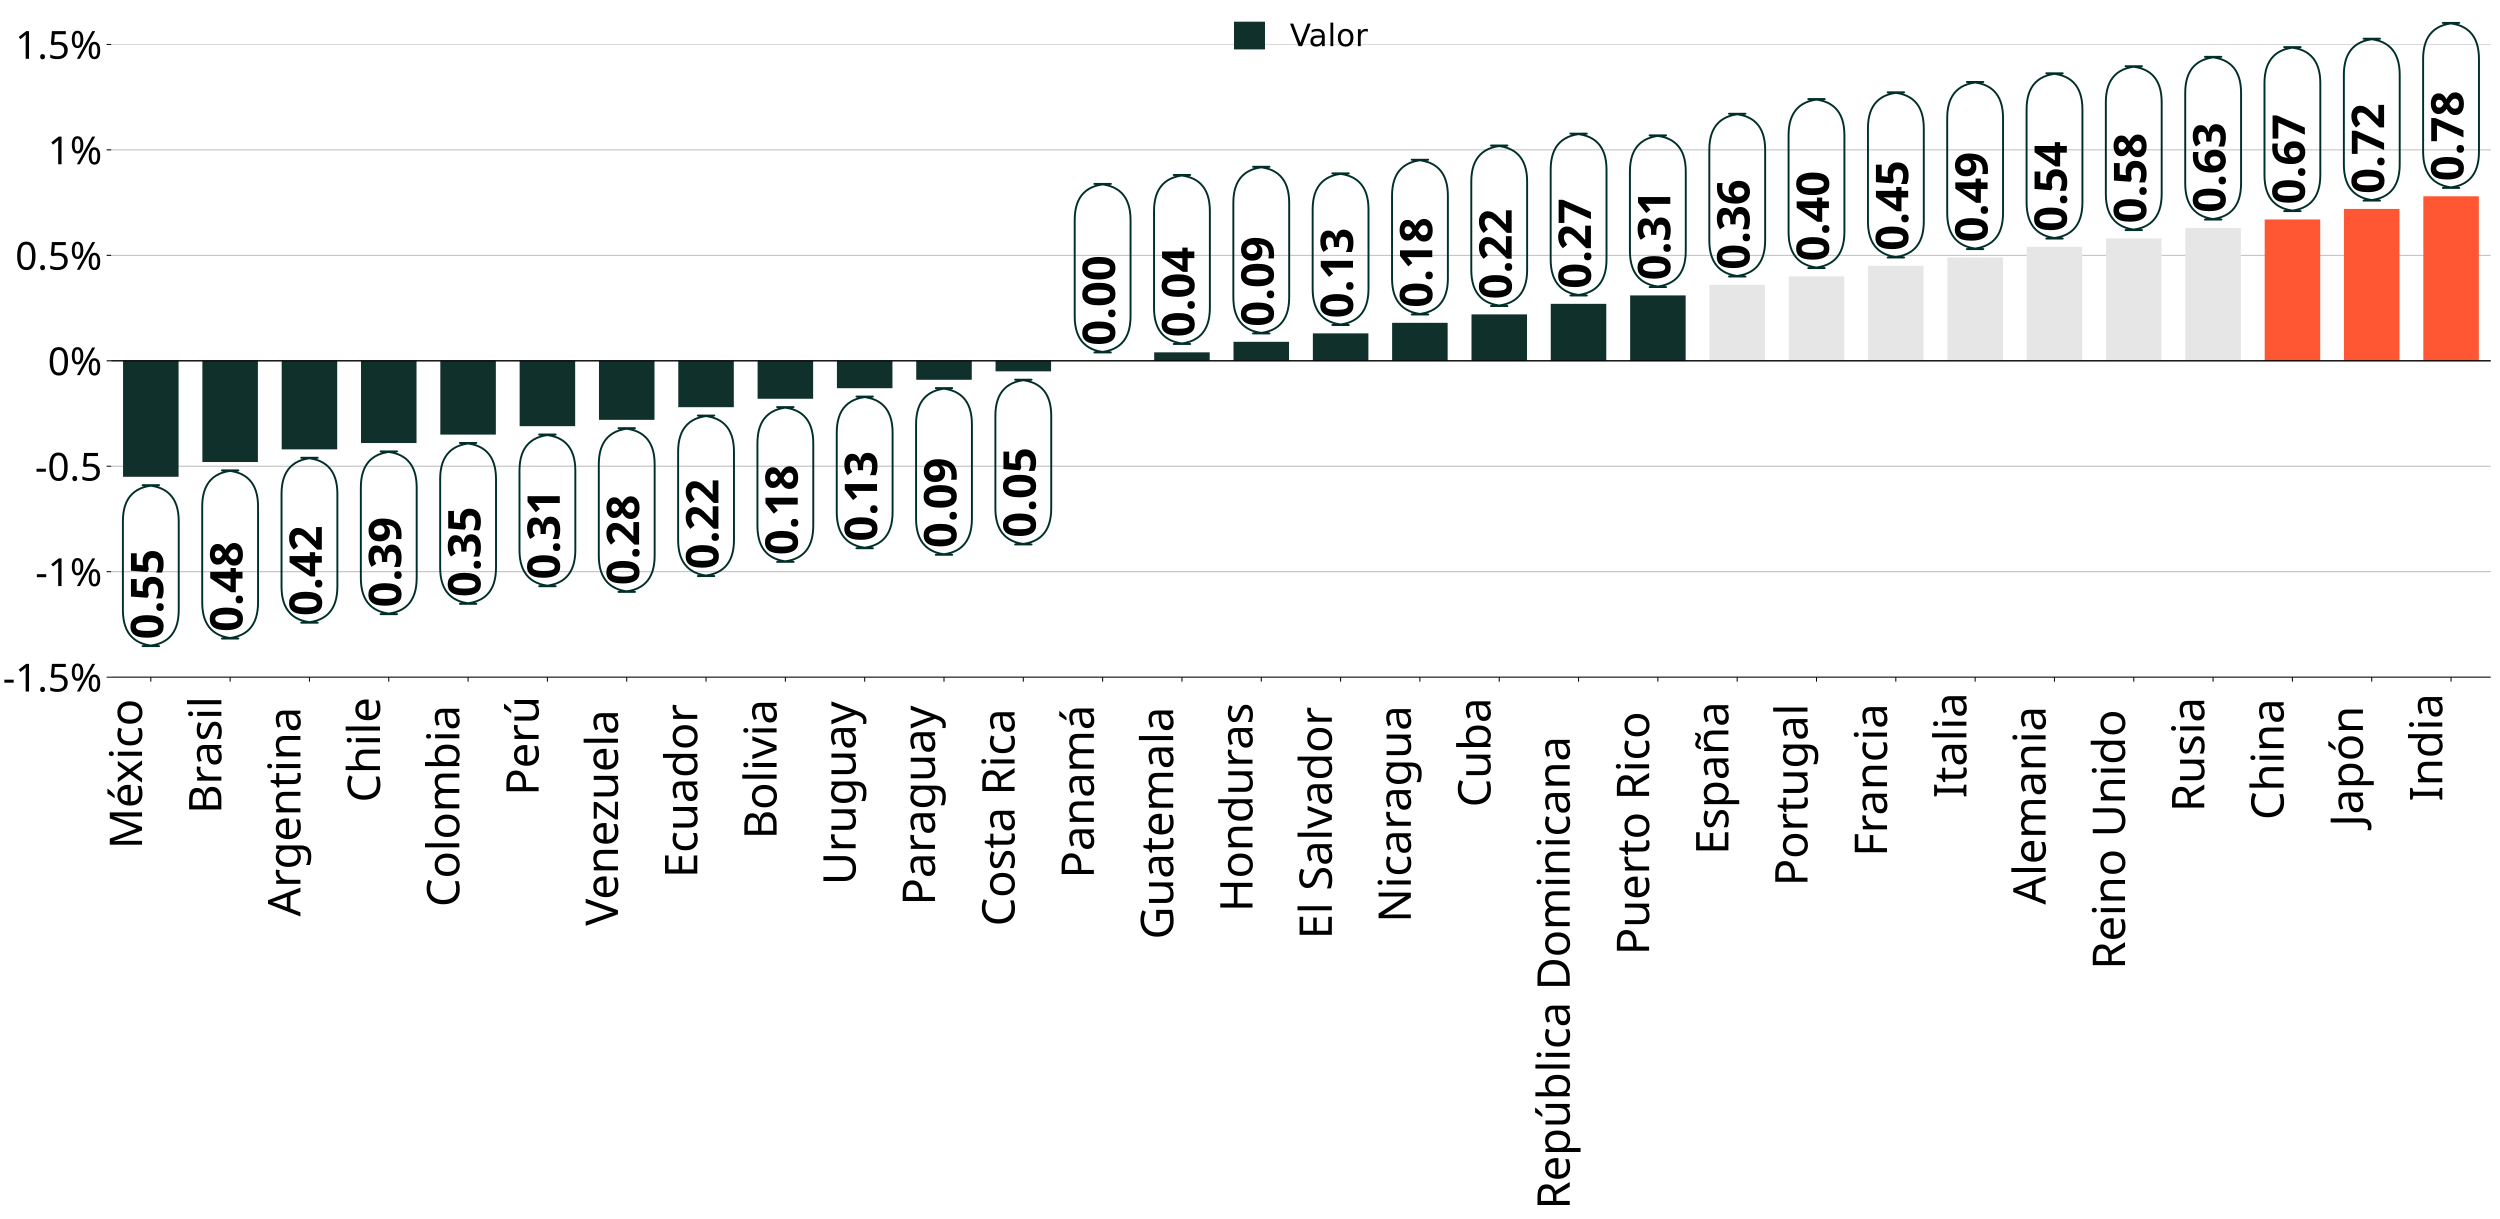
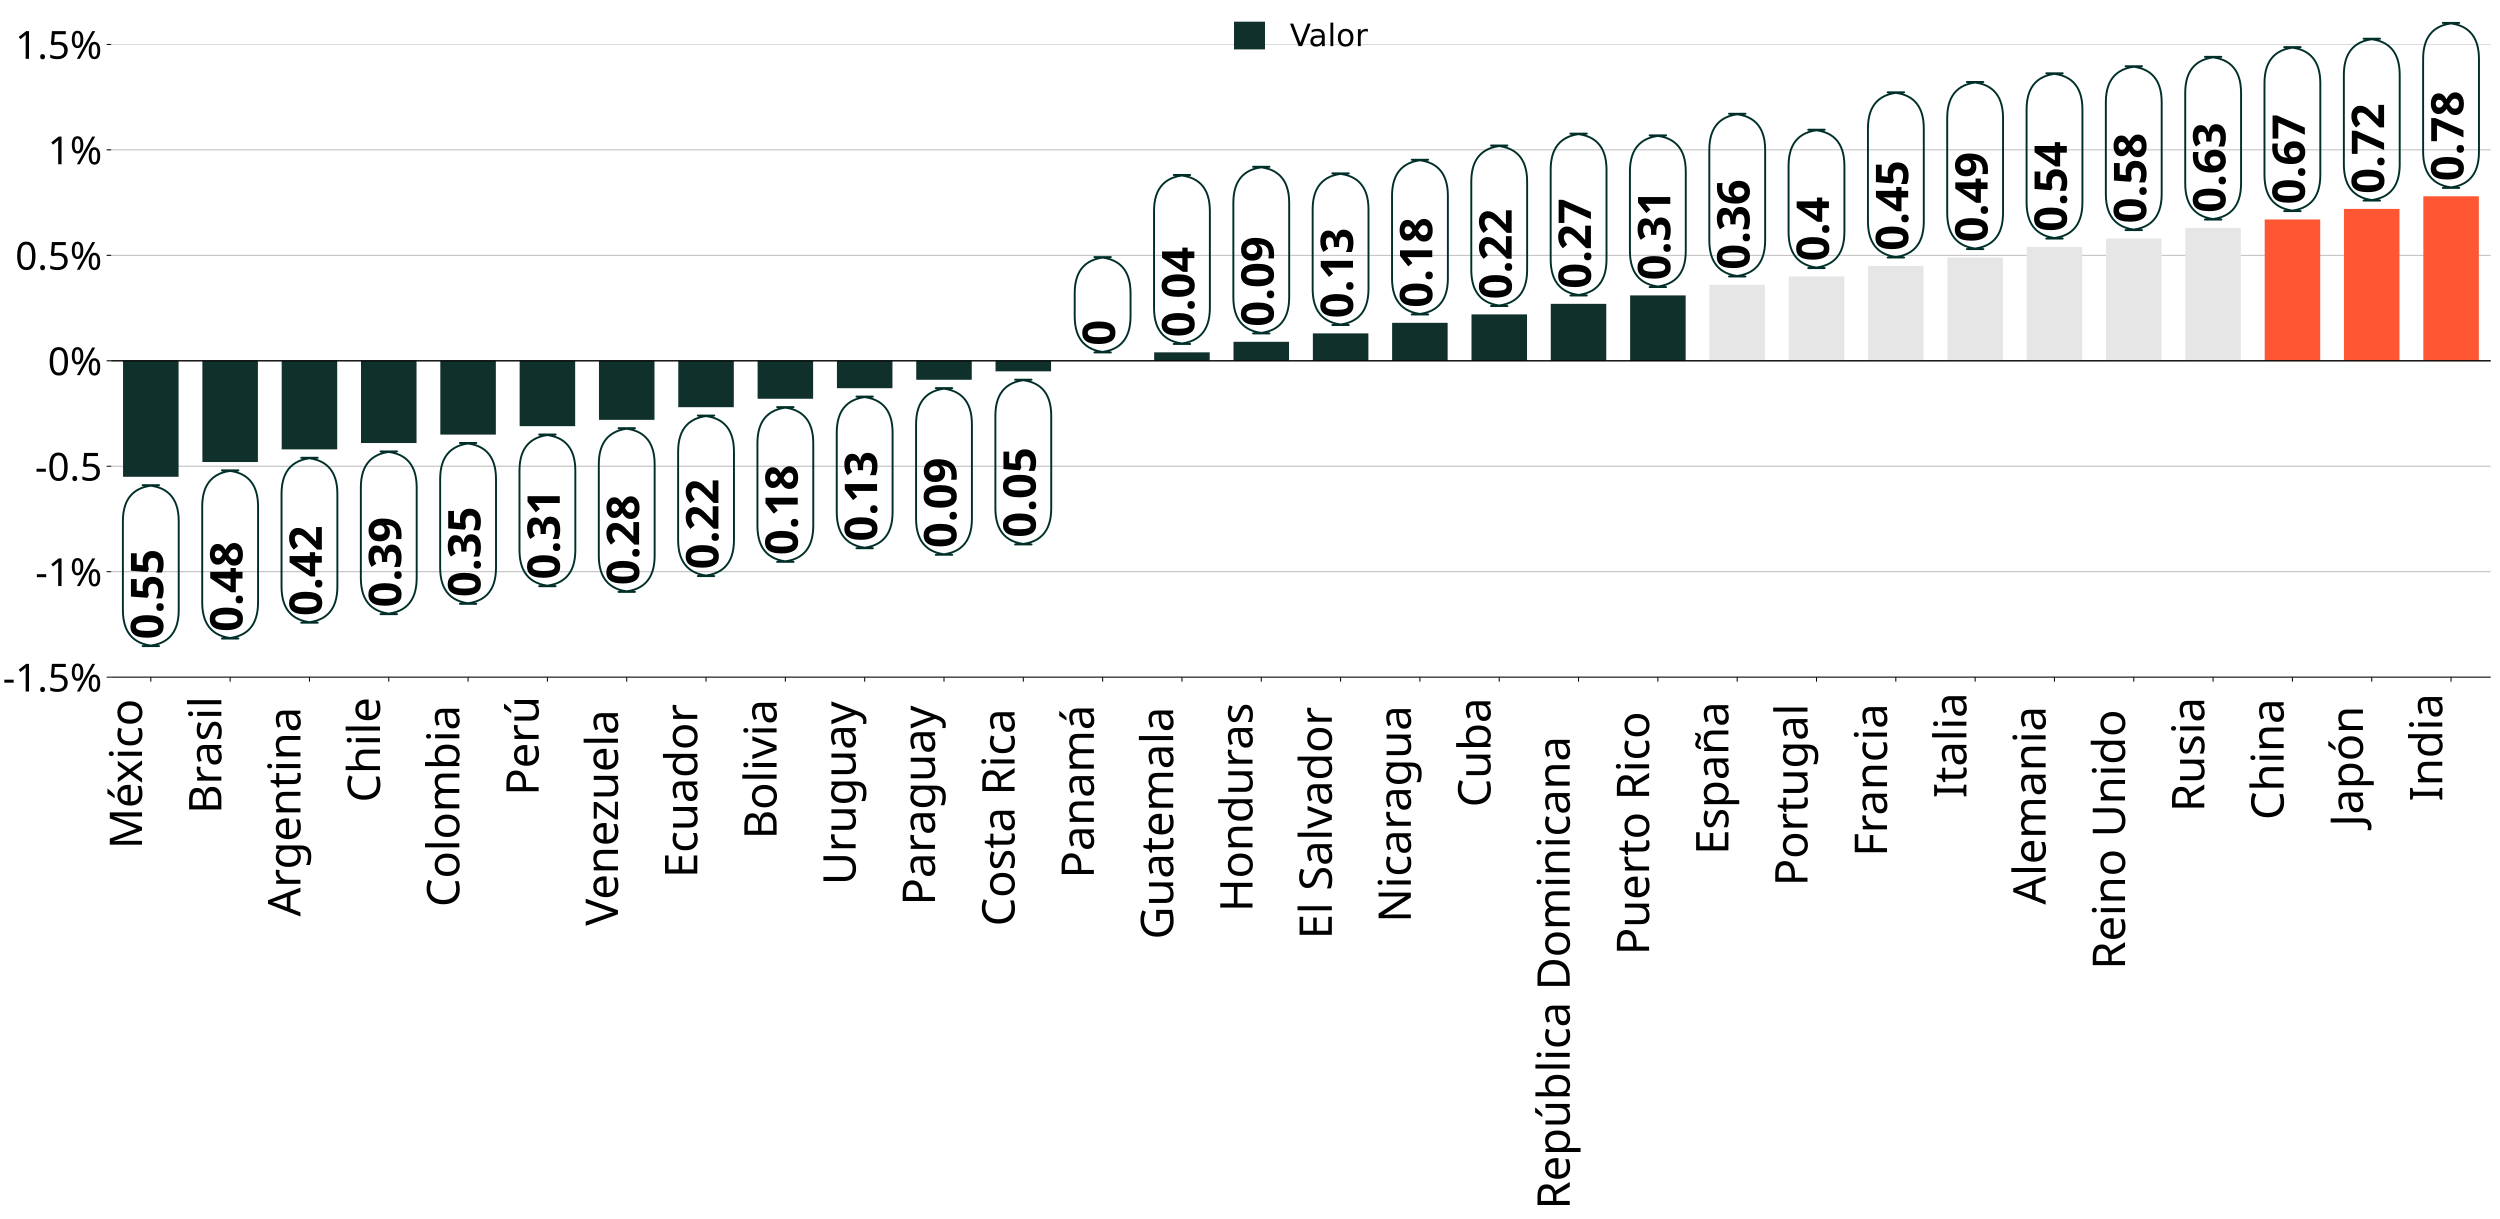
<svg xmlns="http://www.w3.org/2000/svg" xmlns:xlink="http://www.w3.org/1999/xlink" width="1936.8pt" height="944.15pt" version="1.1" viewBox="0 0 1936.8 944.15">
  <defs>
    <style type="text/css">*{stroke-linejoin: round; stroke-linecap: butt}</style>
  </defs>
  <path d="m0 944.15h1936.8v-944.15h-1936.8v944.15z" opacity="0" />
  <path d="m86.111 524.61h1843.5v-490.19h-1843.5v490.19z" opacity="0" />
  <defs>
    <path id="b" d="m0 0v3.5" stroke="#000" stroke-width=".8" />
  </defs>
  <use x="116.836" y="524.61" stroke="#000000" stroke-width=".8" xlink:href="#b" />
  <text transform="translate(110.04 657.75) rotate(-90)" font-family="'Montserrat'" font-size="35px" font-weight="500">México</text>
  <use x="178.285" y="524.61" stroke="#000000" stroke-width=".8" xlink:href="#b" />
  <text transform="translate(171.49 630.45) rotate(-90)" font-family="'Montserrat'" font-size="35px" font-weight="500">Brasil</text>
  <use x="239.735" y="524.61" stroke="#000000" stroke-width=".8" xlink:href="#b" />
  <text transform="translate(232.74 710.01) rotate(-90)" font-family="'Montserrat'" font-size="35px" font-weight="500">Argentina</text>
  <use x="301.185" y="524.61" stroke="#000000" stroke-width=".8" xlink:href="#b" />
  <text transform="translate(294.39 621.7) rotate(-90)" font-family="'Montserrat'" font-size="35px" font-weight="500">Chile</text>
  <use x="362.634" y="524.61" stroke="#000000" stroke-width=".8" xlink:href="#b" />
  <text transform="translate(355.84 702.69) rotate(-90)" font-family="'Montserrat'" font-size="35px" font-weight="500">Colombia</text>
  <use x="424.084" y="524.61" stroke="#000000" stroke-width=".8" xlink:href="#b" />
  <text transform="translate(417.29 616.35) rotate(-90)" font-family="'Montserrat'" font-size="35px" font-weight="500">Perú</text>
  <use x="485.534" y="524.61" stroke="#000000" stroke-width=".8" xlink:href="#b" />
  <text transform="translate(478.74 717.25) rotate(-90)" font-family="'Montserrat'" font-size="35px" font-weight="500">Venezuela</text>
  <use x="546.983" y="524.61" stroke="#000000" stroke-width=".8" xlink:href="#b" />
  <text transform="translate(540.19 680.11) rotate(-90)" font-family="'Montserrat'" font-size="35px" font-weight="500">Ecuador</text>
  <use x="608.433" y="524.61" stroke="#000000" stroke-width=".8" xlink:href="#b" />
  <text transform="translate(601.64 650.13) rotate(-90)" font-family="'Montserrat'" font-size="35px" font-weight="500">Bolivia</text>
  <use x="669.883" y="524.61" stroke="#000000" stroke-width=".8" xlink:href="#b" />
  <text transform="translate(662.88 685.68) rotate(-90)" font-family="'Montserrat'" font-size="35px" font-weight="500">Uruguay</text>
  <use x="731.332" y="524.61" stroke="#000000" stroke-width=".8" xlink:href="#b" />
  <text transform="translate(724.33 701.43) rotate(-90)" font-family="'Montserrat'" font-size="35px" font-weight="500">Paraguay</text>
  <use x="792.782" y="524.61" stroke="#000000" stroke-width=".8" xlink:href="#b" />
  <text transform="translate(785.99 717.64) rotate(-90)" font-family="'Montserrat'" font-size="35px" font-weight="500">Costa Rica</text>
  <use x="854.232" y="524.61" stroke="#000000" stroke-width=".8" xlink:href="#b" />
  <text transform="translate(847.44 680.5) rotate(-90)" font-family="'Montserrat'" font-size="35px" font-weight="500">Panamá</text>
  <use x="915.681" y="524.61" stroke="#000000" stroke-width=".8" xlink:href="#b" />
  <text transform="translate(908.89 727.79) rotate(-90)" font-family="'Montserrat'" font-size="35px" font-weight="500">Guatemala</text>
  <use x="977.131" y="524.61" stroke="#000000" stroke-width=".8" xlink:href="#b" />
  <text transform="translate(970.34 706.47) rotate(-90)" font-family="'Montserrat'" font-size="35px" font-weight="500">Honduras</text>
  <use x="1038.581" y="524.61" stroke="#000000" stroke-width=".8" xlink:href="#b" />
  <text transform="translate(1031.8 727.62) rotate(-90)" font-family="'Montserrat'" font-size="35px" font-weight="500">El Salvador</text>
  <use x="1100.03" y="524.61" stroke="#000000" stroke-width=".8" xlink:href="#b" />
  <text transform="translate(1093 714.76) rotate(-90)" font-family="'Montserrat'" font-size="35px" font-weight="500">Nicaragua</text>
  <use x="1161.48" y="524.61" stroke="#000000" stroke-width=".8" xlink:href="#b" />
  <text transform="translate(1154.7 625.41) rotate(-90)" font-family="'Montserrat'" font-size="35px" font-weight="500">Cuba</text>
  <use x="1222.93" y="524.61" stroke="#000000" stroke-width=".8" xlink:href="#b" />
  <text transform="translate(1216.1 936.95) rotate(-90)" font-family="'Montserrat'" font-size="35px" font-weight="500">República Dominicana</text>
  <use x="1284.379" y="524.61" stroke="#000000" stroke-width=".8" xlink:href="#b" />
  <text transform="translate(1277.6 739.9) rotate(-90)" font-family="'Montserrat'" font-size="35px" font-weight="500">Puerto Rico</text>
  <use x="1345.829" y="524.61" stroke="#000000" stroke-width=".8" xlink:href="#b" />
  <text transform="translate(1339 662.15) rotate(-90)" font-family="'Montserrat'" font-size="35px" font-weight="500">España</text>
  <use x="1407.279" y="524.61" stroke="#000000" stroke-width=".8" xlink:href="#b" />
  <text transform="translate(1400.3 686.49) rotate(-90)" font-family="'Montserrat'" font-size="35px" font-weight="500">Portugal</text>
  <use x="1468.728" y="524.61" stroke="#000000" stroke-width=".8" xlink:href="#b" />
  <text transform="translate(1461.9 663.63) rotate(-90)" font-family="'Montserrat'" font-size="35px" font-weight="500">Francia</text>
  <use x="1530.178" y="524.61" stroke="#000000" stroke-width=".8" xlink:href="#b" />
  <text transform="translate(1523.4 618.34) rotate(-90)" font-family="'Montserrat'" font-size="35px" font-weight="500">Italia</text>
  <use x="1591.628" y="524.61" stroke="#000000" stroke-width=".8" xlink:href="#b" />
  <text transform="translate(1584.8 700.87) rotate(-90)" font-family="'Montserrat'" font-size="35px" font-weight="500">Alemania</text>
  <use x="1653.077" y="524.61" stroke="#000000" stroke-width=".8" xlink:href="#b" />
  <text transform="translate(1646.3 751.1) rotate(-90)" font-family="'Montserrat'" font-size="35px" font-weight="500">Reino Unido</text>
  <use x="1714.527" y="524.61" stroke="#000000" stroke-width=".8" xlink:href="#b" />
  <text transform="translate(1707.7 628.98) rotate(-90)" font-family="'Montserrat'" font-size="35px" font-weight="500">Rusia</text>
  <use x="1775.977" y="524.61" stroke="#000000" stroke-width=".8" xlink:href="#b" />
  <text transform="translate(1769.2 635.28) rotate(-90)" font-family="'Montserrat'" font-size="35px" font-weight="500">China</text>
  <use x="1837.426" y="524.61" stroke="#000000" stroke-width=".8" xlink:href="#b" />
  <text transform="translate(1830.6 640.42) rotate(-90)" font-family="'Montserrat'" font-size="35px" font-weight="500">Japón</text>
  <use x="1898.876" y="524.61" stroke="#000000" stroke-width=".8" xlink:href="#b" />
  <text transform="translate(1892.1 620.86) rotate(-90)" font-family="'Montserrat'" font-size="35px" font-weight="500">India</text>
  <path d="m86.111 524.61h1843.5" clip-path="url(#a)" fill="none" stroke="#b9b9b9" stroke-linecap="square" stroke-width=".75" />
  <defs>
    <path id="c" d="m0 0h-3.5" stroke="#000" stroke-width=".8" />
  </defs>
  <use x="86.111" y="524.61" stroke="#000000" stroke-width=".8" xlink:href="#c" />
  <text transform="rotate(-0 79.111 535.74)" x="79.111" y="535.741" font-family="'Montserrat'" font-size="30px" font-weight="500" text-anchor="end">-1.5%</text>
  <path d="m86.111 442.91h1843.5" clip-path="url(#a)" fill="none" stroke="#b9b9b9" stroke-linecap="square" stroke-width=".75" />
  <use x="86.111" y="442.911" stroke="#000000" stroke-width=".8" xlink:href="#c" />
  <text transform="rotate(-0 79.111 454.04)" x="79.111" y="454.042" font-family="'Montserrat'" font-size="30px" font-weight="500" text-anchor="end">-1%</text>
  <path d="m86.111 361.21h1843.5" clip-path="url(#a)" fill="none" stroke="#b9b9b9" stroke-linecap="square" stroke-width=".75" />
  <use x="86.111" y="361.212" stroke="#000000" stroke-width=".8" xlink:href="#c" />
  <text transform="rotate(-0 79.111 372.34)" x="79.111" y="372.343" font-family="'Montserrat'" font-size="30px" font-weight="500" text-anchor="end">-0.5</text>
  <path d="m86.111 279.51h1843.5" clip-path="url(#a)" fill="none" stroke="#b9b9b9" stroke-linecap="square" stroke-width=".75" />
  <use x="86.111" y="279.513" stroke="#000000" stroke-width=".8" xlink:href="#c" />
  <text transform="rotate(-0 79.111 290.64)" x="79.111" y="290.643" font-family="'Montserrat'" font-size="30px" font-weight="500" text-anchor="end">0%</text>
  <path d="m86.111 197.81h1843.5" clip-path="url(#a)" fill="none" stroke="#b9b9b9" stroke-linecap="square" stroke-width=".75" />
  <use x="86.111" y="197.814" stroke="#000000" stroke-width=".8" xlink:href="#c" />
  <text transform="rotate(-0 79.111 208.94)" x="79.111" y="208.944" font-family="'Montserrat'" font-size="30px" font-weight="500" text-anchor="end">0.5%</text>
  <path d="m86.111 116.11h1843.5" clip-path="url(#a)" fill="none" stroke="#b9b9b9" stroke-linecap="square" stroke-width=".75" />
  <use x="86.111" y="116.115" stroke="#000000" stroke-width=".8" xlink:href="#c" />
  <text transform="rotate(-0 79.111 127.25)" x="79.111" y="127.245" font-family="'Montserrat'" font-size="30px" font-weight="500" text-anchor="end">1%</text>
  <path d="m86.111 34.416h1843.5" clip-path="url(#a)" fill="none" stroke="#b9b9b9" stroke-linecap="square" stroke-width=".75" />
  <use x="86.111" y="34.416" stroke="#000000" stroke-width=".8" xlink:href="#c" />
  <text transform="rotate(-0 79.111 45.546)" x="79.111" y="45.546" font-family="'Montserrat'" font-size="30px" font-weight="500" text-anchor="end">1.5%</text>
  <path d="m95.328 279.51h43.015v89.869h-43.015z" clip-path="url(#a)" fill="#10302c" />
  <path d="m156.78 279.51h43.015v78.431h-43.015z" clip-path="url(#a)" fill="#10302c" />
  <path d="m218.23 279.51h43.015v68.627h-43.015z" clip-path="url(#a)" fill="#10302c" />
  <path d="m279.68 279.51h43.015v63.725h-43.015z" clip-path="url(#a)" fill="#10302c" />
  <path d="m341.13 279.51h43.015v57.189h-43.015z" clip-path="url(#a)" fill="#10302c" />
  <path d="m402.58 279.51h43.015v50.653h-43.015z" clip-path="url(#a)" fill="#10302c" />
  <path d="m464.03 279.51h43.015v45.752h-43.015z" clip-path="url(#a)" fill="#10302c" />
  <path d="m525.48 279.51h43.015v35.948h-43.015z" clip-path="url(#a)" fill="#10302c" />
  <path d="m586.93 279.51h43.015v29.412h-43.015z" clip-path="url(#a)" fill="#10302c" />
  <path d="m648.38 279.51h43.015v21.242h-43.015z" clip-path="url(#a)" fill="#10302c" />
  <path d="m709.83 279.51h43.015v14.706h-43.015z" clip-path="url(#a)" fill="#10302c" />
  <path d="m771.27 279.51h43.015v8.17h-43.015z" clip-path="url(#a)" fill="#10302c" />
  <path d="m894.17 279.51h43.015v-6.536h-43.015z" clip-path="url(#a)" fill="#10302c" />
  <path d="m955.62 279.51h43.015v-14.706h-43.015z" clip-path="url(#a)" fill="#10302c" />
  <path d="m1017.1 279.51h43.015v-21.242h-43.015z" clip-path="url(#a)" fill="#10302c" />
  <path d="m1078.5 279.51h43.015v-29.412h-43.015z" clip-path="url(#a)" fill="#10302c" />
  <path d="m1140 279.51h43.015v-35.948h-43.015z" clip-path="url(#a)" fill="#10302c" />
  <path d="m1201.4 279.51h43.015v-44.118h-43.015z" clip-path="url(#a)" fill="#10302c" />
  <path d="m1262.9 279.51h43.015v-50.653h-43.015z" clip-path="url(#a)" fill="#10302c" />
  <path d="m1324.3 279.51h43.015v-58.823h-43.015z" clip-path="url(#a)" fill="#e6e6e6" />
  <path d="m1385.8 279.51h43.015v-65.359h-43.015z" clip-path="url(#a)" fill="#e6e6e6" />
  <path d="m1447.2 279.51h43.015v-73.529h-43.015z" clip-path="url(#a)" fill="#e6e6e6" />
  <path d="m1508.7 279.51h43.015v-80.065h-43.015z" clip-path="url(#a)" fill="#e6e6e6" />
  <path d="m1570.1 279.51h43.015v-88.235h-43.015z" clip-path="url(#a)" fill="#e6e6e6" />
  <path d="m1631.6 279.51h43.015v-94.771h-43.015z" clip-path="url(#a)" fill="#e6e6e6" />
  <path d="m1693 279.51h43.015v-102.94h-43.015z" clip-path="url(#a)" fill="#e6e6e6" />
  <path d="m1754.5 279.51h43.015v-109.48h-43.015z" clip-path="url(#a)" fill="#ff5733" />
  <path d="m1815.9 279.51h43.015v-117.65h-43.015z" clip-path="url(#a)" fill="#ff5733" />
  <path d="m1877.4 279.51h43.015v-127.45h-43.015z" clip-path="url(#a)" fill="#ff5733" />
  <path d="m86.111 279.51h1843.5" clip-path="url(#a)" fill="none" stroke="#000" stroke-linecap="square" />
  <path d="m86.111 524.61h1843.5" fill="none" stroke="#000" stroke-linecap="square" stroke-width=".8" />
  <path d="m138.47 472.56v-68.704q0-28-28-28h12.737q-28 0-28 28v68.704q0 28 28 28h-12.737q28 0 28-28z" fill="none" stroke="#002f2a" stroke-width="1.5" />
  <text transform="translate(126.43 495.31) rotate(-90)" font-family="'Montserrat'" font-size="35px" font-weight="700">0.55  </text>
  <path d="m199.92 466.69v-74.271q0-28-28-28h12.737q-28 0-28 28v74.271q0 28 28 28h-12.737q28 0 28-28z" fill="none" stroke="#002f2a" stroke-width="1.5" />
  <text transform="translate(187.87 489.44) rotate(-90)" font-family="'Montserrat'" font-size="35px" font-weight="700">0.48  </text>
  <path d="m261.37 454.44v-71.821q0-28-28-28h12.737q-28 0-28 28v71.821q0 28 28 28h-12.737q28 0 28-28z" fill="none" stroke="#002f2a" stroke-width="1.5" />
  <text transform="translate(249.32 477.19) rotate(-90)" font-family="'Montserrat'" font-size="35px" font-weight="700">0.42  </text>
  <path d="m322.82 447.78v-70.071q0-28-28-28h12.737q-28 0-28 28v70.071q0 28 28 28h-12.737q28 0 28-28z" fill="none" stroke="#002f2a" stroke-width="1.5" />
  <text transform="translate(310.77 470.53) rotate(-90)" font-family="'Montserrat'" font-size="35px" font-weight="700">0.39  </text>
  <path d="m384.27 439.78v-68.6q0-28-28-28h12.737q-28 0-28 28v68.6q0 28 28 28h-12.737q28 0 28-28z" fill="none" stroke="#002f2a" stroke-width="1.5" />
  <text transform="translate(372.22 462.53) rotate(-90)" font-family="'Montserrat'" font-size="35px" font-weight="700">0.35  </text>
  <path d="m445.72 426.14v-61.496q0-28-28-28h12.737q-28 0-28 28v61.496q0 28 28 28h-12.737q28 0 28-28z" fill="none" stroke="#002f2a" stroke-width="1.5" />
  <text transform="translate(433.67 448.89) rotate(-90)" font-family="'Montserrat'" font-size="35px" font-weight="700">0.31  </text>
  <path d="m507.17 430.54v-70.804q0-28-28-28h12.737q-28 0-28 28v70.804q0 28 28 28h-12.737q28 0 28-28z" fill="none" stroke="#002f2a" stroke-width="1.5" />
  <text transform="translate(495.12 453.29) rotate(-90)" font-family="'Montserrat'" font-size="35px" font-weight="700">0.28  </text>
  <path d="m568.62 418.29v-68.354q0-28-28-28h12.737q-28 0-28 28v68.354q0 28 28 28h-12.737q28 0 28-28z" fill="none" stroke="#002f2a" stroke-width="1.5" />
  <text transform="translate(556.57 441.04) rotate(-90)" font-family="'Montserrat'" font-size="35px" font-weight="700">0.22  </text>
  <path d="m630.06 407.28v-63.875q0-28-28-28h12.737q-28 0-28 28v63.875q0 28 28 28h-12.737q28 0 28-28z" fill="none" stroke="#002f2a" stroke-width="1.5" />
  <text transform="translate(618.02 430.03) rotate(-90)" font-family="'Montserrat'" font-size="35px" font-weight="700">0.18  </text>
  <path d="m691.51 396.73v-61.496q0-28-28-28h12.737q-28 0-28 28v61.496q0 28 28 28h-12.737q28 0 28-28z" fill="none" stroke="#002f2a" stroke-width="1.5" />
  <text transform="translate(679.47 419.48) rotate(-90)" font-family="'Montserrat'" font-size="35px" font-weight="700">0.13  </text>
  <path d="m752.96 401.81v-73.117q0-28-28-28h12.737q-28 0-28 28v73.117q0 28 28 28h-12.737q28 0 28-28z" fill="none" stroke="#002f2a" stroke-width="1.5" />
  <text transform="translate(740.92 424.56) rotate(-90)" font-family="'Montserrat'" font-size="35px" font-weight="700">0.09  </text>
  <path d="m814.41 393.8v-71.646q0-28-28-28h12.737q-28 0-28 28v71.646q0 28 28 28h-12.737q28 0 28-28z" fill="none" stroke="#002f2a" stroke-width="1.5" />
  <text transform="translate(802.37 416.55) rotate(-90)" font-family="'Montserrat'" font-size="35px" font-weight="700">0.05  </text>
-   <path d="m875.86 245.04v-74.588q0-28-28-28h12.737q-28 0-28 28v74.588q0 28 28 28h-12.737q28 0 28-28z" fill="none" stroke="#002f2a" stroke-width="1.5" />
-   <text transform="translate(863.82 267.79) rotate(-90)" font-family="'Montserrat'" font-size="35px" font-weight="700">0.00  </text>
+   <path d="m875.86 245.04v-17.883q0-28-28-28h12.737q-28 0-28 28v17.883q0 28 28 28h-12.737q28 0 28-28z" fill="none" stroke="#002f2a" stroke-width="1.5" />
+   <text transform="translate(863.82 267.79) rotate(-90)" font-family="'Montserrat'" font-size="35px" font-weight="700">0  </text>
  <path d="m937.31 238.5v-74.938q0-28-28-28h12.737q-28 0-28 28v74.938q0 28 28 28h-12.737q28 0 28-28z" fill="none" stroke="#002f2a" stroke-width="1.5" />
  <text transform="translate(925.27 261.25) rotate(-90)" font-family="'Montserrat'" font-size="35px" font-weight="700">0.04  </text>
  <path d="m998.76 230.33v-73.117q0-28-28-28h12.737q-28 0-28 28v73.117q0 28 28 28h-12.737q28 0 28-28z" fill="none" stroke="#002f2a" stroke-width="1.5" />
  <text transform="translate(986.72 253.08) rotate(-90)" font-family="'Montserrat'" font-size="35px" font-weight="700">0.09  </text>
  <path d="m1060.2 223.8v-61.496q0-28-28-28h12.737q-28 0-28 28v61.496q0 28 28 28h-12.737q28 0 28-28z" fill="none" stroke="#002f2a" stroke-width="1.5" />
  <text transform="translate(1048.2 246.55) rotate(-90)" font-family="'Montserrat'" font-size="35px" font-weight="700">0.13  </text>
  <path d="m1121.7 215.63v-63.875q0-28-28-28h12.737q-28 0-28 28v63.875q0 28 28 28h-12.737q28 0 28-28z" fill="none" stroke="#002f2a" stroke-width="1.5" />
  <text transform="translate(1109.6 238.38) rotate(-90)" font-family="'Montserrat'" font-size="35px" font-weight="700">0.18  </text>
  <path d="m1183.1 209.09v-68.354q0-28-28-28h12.737q-28 0-28 28v68.354q0 28 28 28h-12.737q28 0 28-28z" fill="none" stroke="#002f2a" stroke-width="1.5" />
  <text transform="translate(1171.1 231.84) rotate(-90)" font-family="'Montserrat'" font-size="35px" font-weight="700">0.22  </text>
  <path d="m1244.6 200.92v-69.404q0-28-28-28h12.737q-28 0-28 28v69.404q0 28 28 28h-12.737q28 0 28-28z" fill="none" stroke="#002f2a" stroke-width="1.5" />
  <text transform="translate(1232.5 223.67) rotate(-90)" font-family="'Montserrat'" font-size="35px" font-weight="700">0.27  </text>
  <path d="m1306 194.38v-61.496q0-28-28-28h12.737q-28 0-28 28v61.496q0 28 28 28h-12.737q28 0 28-28z" fill="none" stroke="#002f2a" stroke-width="1.5" />
  <text transform="translate(1294 217.13) rotate(-90)" font-family="'Montserrat'" font-size="35px" font-weight="700">0.31  </text>
  <path d="m1367.5 186.21v-70.071q0-28-28-28h12.737q-28 0-28 28v70.071q0 28 28 28h-12.737q28 0 28-28z" fill="none" stroke="#002f2a" stroke-width="1.5" />
  <text transform="translate(1355.4 208.96) rotate(-90)" font-family="'Montserrat'" font-size="35px" font-weight="700">0.36  </text>
-   <path d="m1428.9 179.68v-74.938q0-28-28-28h12.737q-28 0-28 28v74.938q0 28 28 28h-12.737q28 0 28-28z" fill="none" stroke="#002f2a" stroke-width="1.5" />
-   <text transform="translate(1416.9 202.43) rotate(-90)" font-family="'Montserrat'" font-size="35px" font-weight="700">0.40  </text>
+   <path d="m1428.9 179.68v-51.171q0-28-28-28h12.737q-28 0-28 28v51.171q0 28 28 28h-12.737q28 0 28-28z" fill="none" stroke="#002f2a" stroke-width="1.5" />
+   <text transform="translate(1416.9 202.43) rotate(-90)" font-family="'Montserrat'" font-size="35px" font-weight="700">0.4  </text>
  <path d="m1490.4 171.51v-71.996q0-28-28-28h12.737q-28 0-28 28v71.996q0 28 28 28h-12.737q28 0 28-28z" fill="none" stroke="#002f2a" stroke-width="1.5" />
  <text transform="translate(1478.3 194.26) rotate(-90)" font-family="'Montserrat'" font-size="35px" font-weight="700">0.45  </text>
  <path d="m1551.8 164.97v-73.467q0-28-28-28h12.737q-28 0-28 28v73.467q0 28 28 28h-12.737q28 0 28-28z" fill="none" stroke="#002f2a" stroke-width="1.5" />
  <text transform="translate(1539.8 187.72) rotate(-90)" font-family="'Montserrat'" font-size="35px" font-weight="700">0.49  </text>
  <path d="m1613.3 156.8v-71.996q0-28-28-28h12.737q-28 0-28 28v71.996q0 28 28 28h-12.737q28 0 28-28z" fill="none" stroke="#002f2a" stroke-width="1.5" />
  <text transform="translate(1601.2 179.55) rotate(-90)" font-family="'Montserrat'" font-size="35px" font-weight="700">0.54  </text>
  <path d="m1674.7 150.27v-70.979q0-28-28-28h12.737q-28 0-28 28v70.979q0 28 28 28h-12.737q28 0 28-28z" fill="none" stroke="#002f2a" stroke-width="1.5" />
  <text transform="translate(1662.7 173.02) rotate(-90)" font-family="'Montserrat'" font-size="35px" font-weight="700">0.58  </text>
  <path d="m1736.2 142.1v-70.071q0-28-28-28h12.737q-28 0-28 28v70.071q0 28 28 28h-12.737q28 0 28-28z" fill="none" stroke="#002f2a" stroke-width="1.5" />
  <text transform="translate(1724.1 164.85) rotate(-90)" font-family="'Montserrat'" font-size="35px" font-weight="700">0.63  </text>
  <path d="m1797.6 135.56v-71.05q0-28-28-28h12.737q-28 0-28 28v71.05q0 28 28 28h-12.737q28 0 28-28z" fill="none" stroke="#002f2a" stroke-width="1.5" />
  <text transform="translate(1785.6 158.31) rotate(-90)" font-family="'Montserrat'" font-size="35px" font-weight="700">0.67  </text>
  <path d="m1859.1 127.39v-69.404q0-28-28-28h12.737q-28 0-28 28v69.404q0 28 28 28h-12.737q28 0 28-28z" fill="none" stroke="#002f2a" stroke-width="1.5" />
  <text transform="translate(1847 150.14) rotate(-90)" font-family="'Montserrat'" font-size="35px" font-weight="700">0.72  </text>
  <path d="m1920.5 117.59v-71.854q0-28-28-28h12.737q-28 0-28 28v71.854q0 28 28 28h-12.737q28 0 28-28z" fill="none" stroke="#002f2a" stroke-width="1.5" />
  <text transform="translate(1908.5 140.34) rotate(-90)" font-family="'Montserrat'" font-size="35px" font-weight="700">0.78  </text>
  <path d="m956.01 38.28h24v-21.48h-24z" fill="#10302c" />
  <text transform="rotate(-0 999.21 35.76)" x="999.214" y="35.76" font-family="'DejaVu Sans', 'Bitstream Vera Sans', 'Computer Modern Sans Serif', 'Lucida Grande', 'Verdana', 'Geneva', 'Lucid', 'Arial', 'Helvetica', 'Avant Garde', sans-serif" font-size="24px">Valor</text>
  <defs>
    <clipPath id="a">
      <rect x="86.111" y="34.416" width="1843.5" height="490.19" />
    </clipPath>
  </defs>
</svg>
